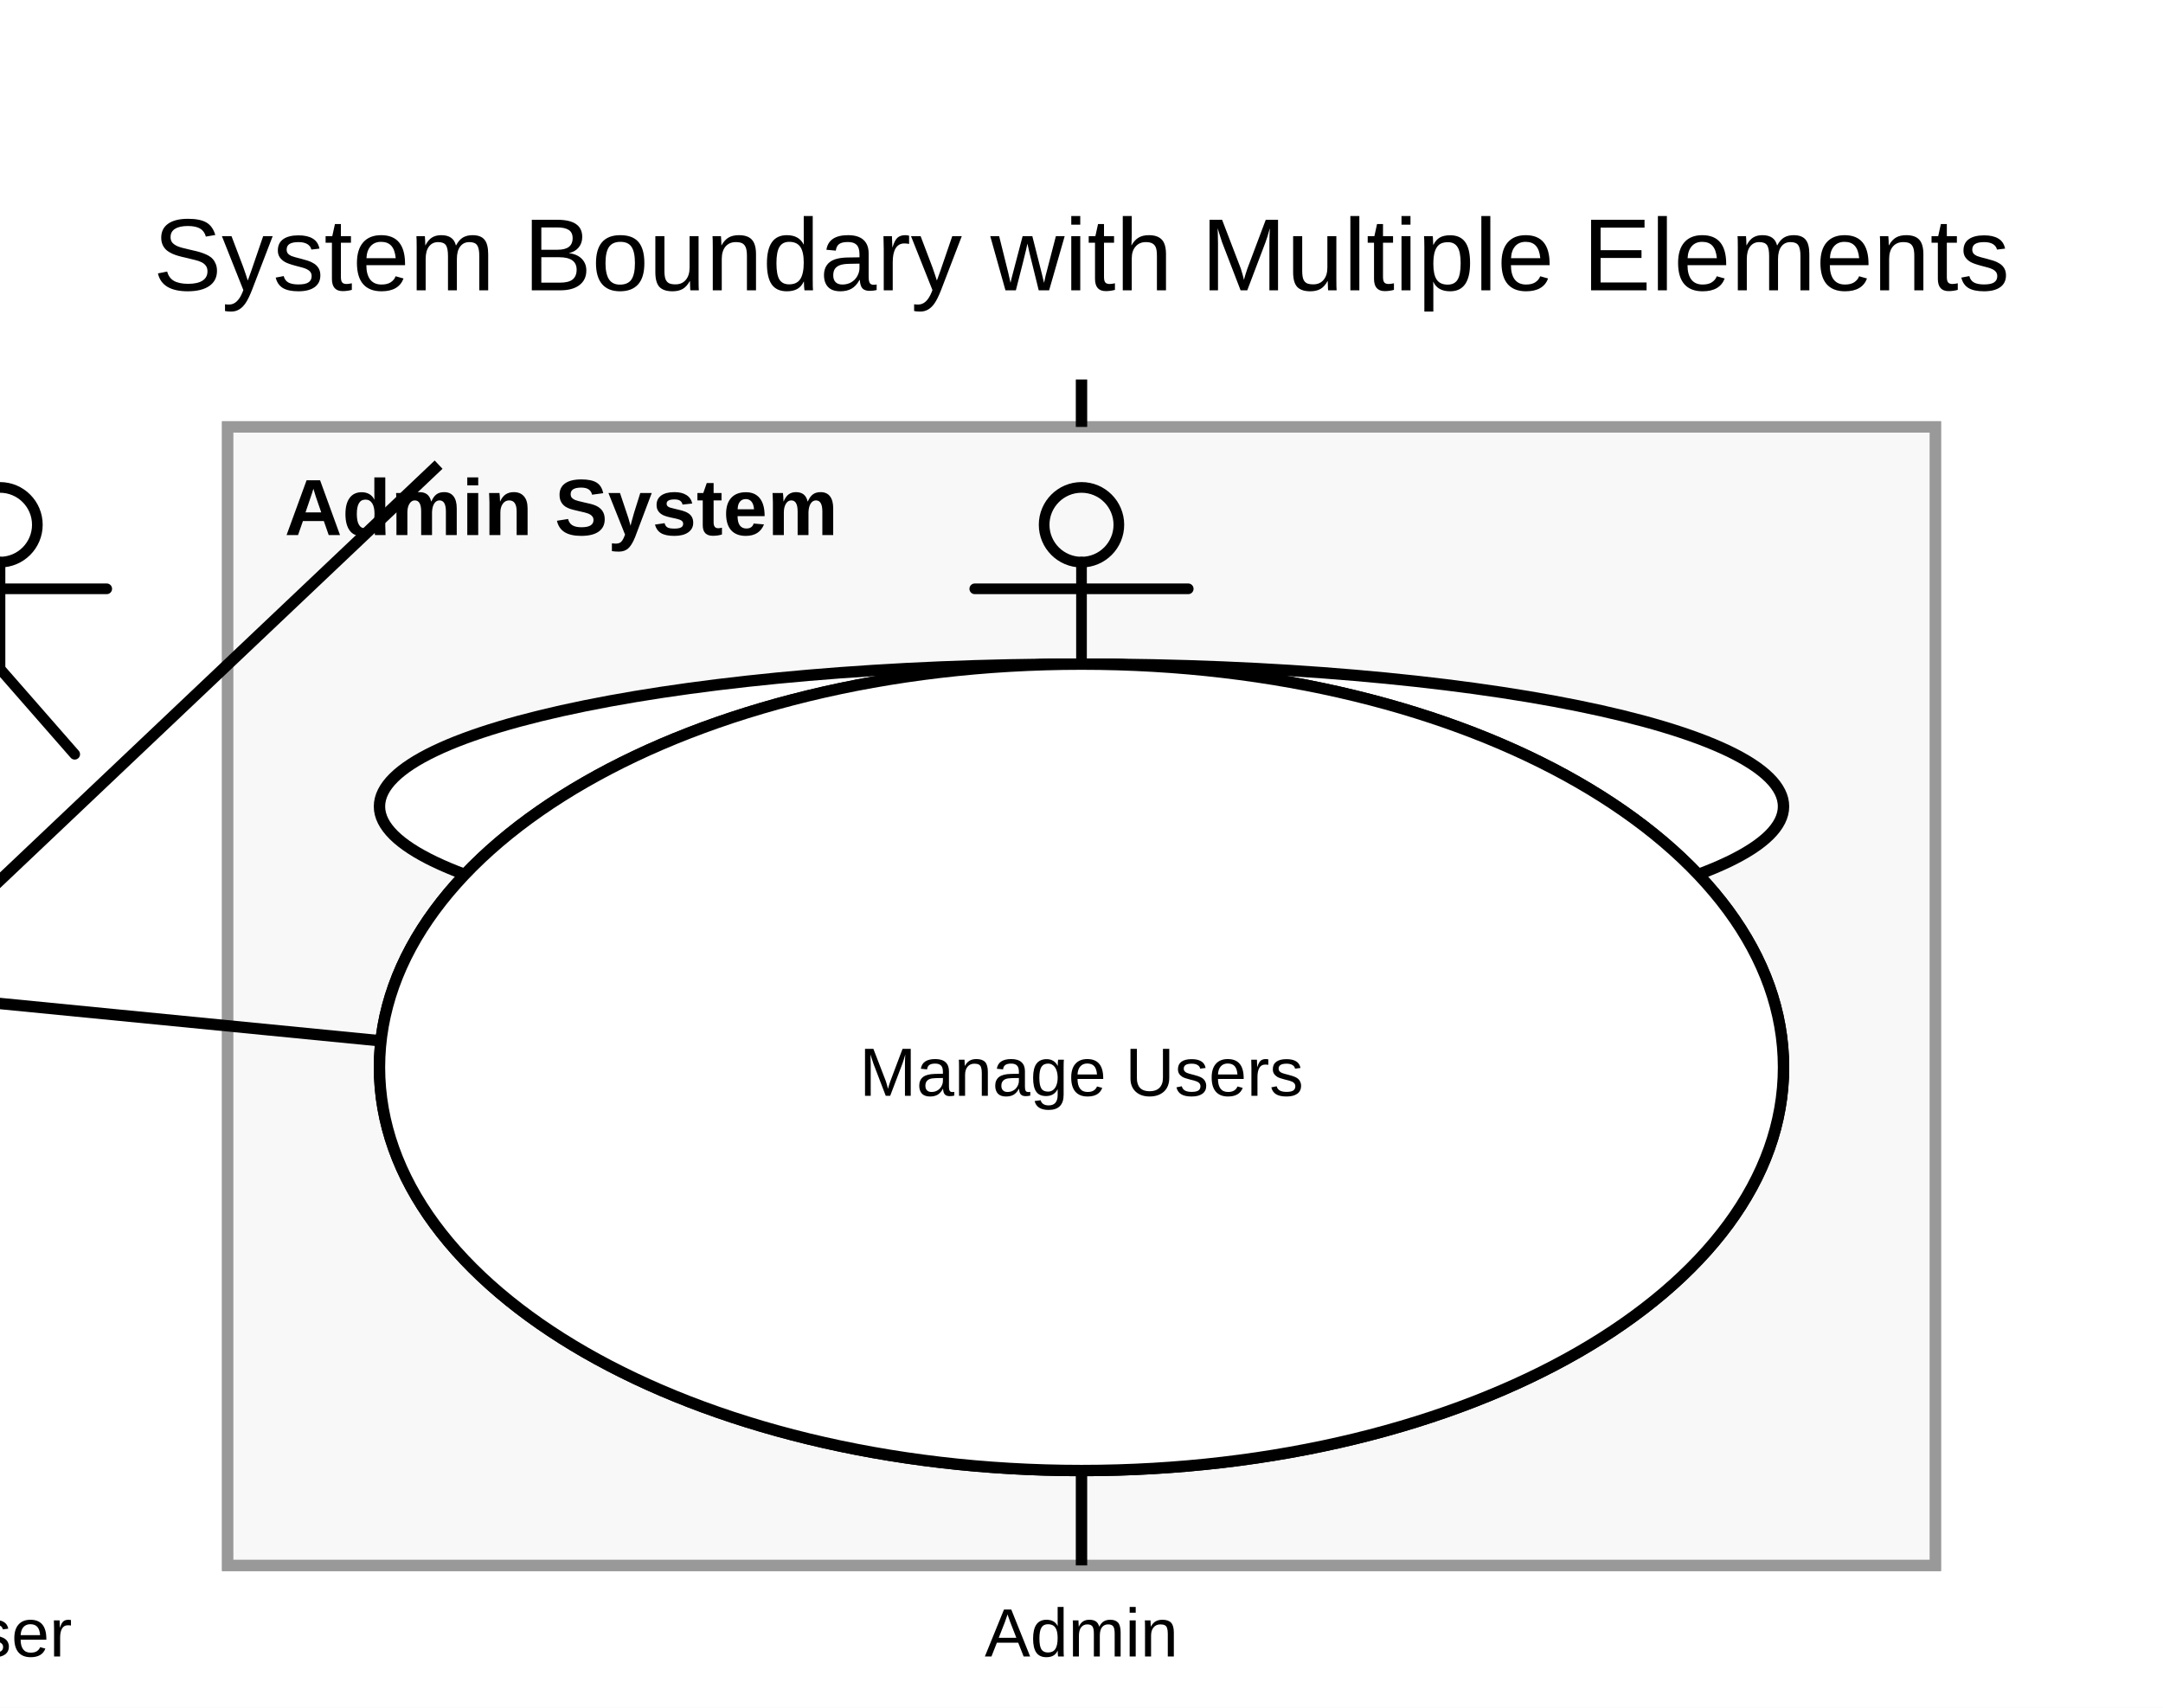
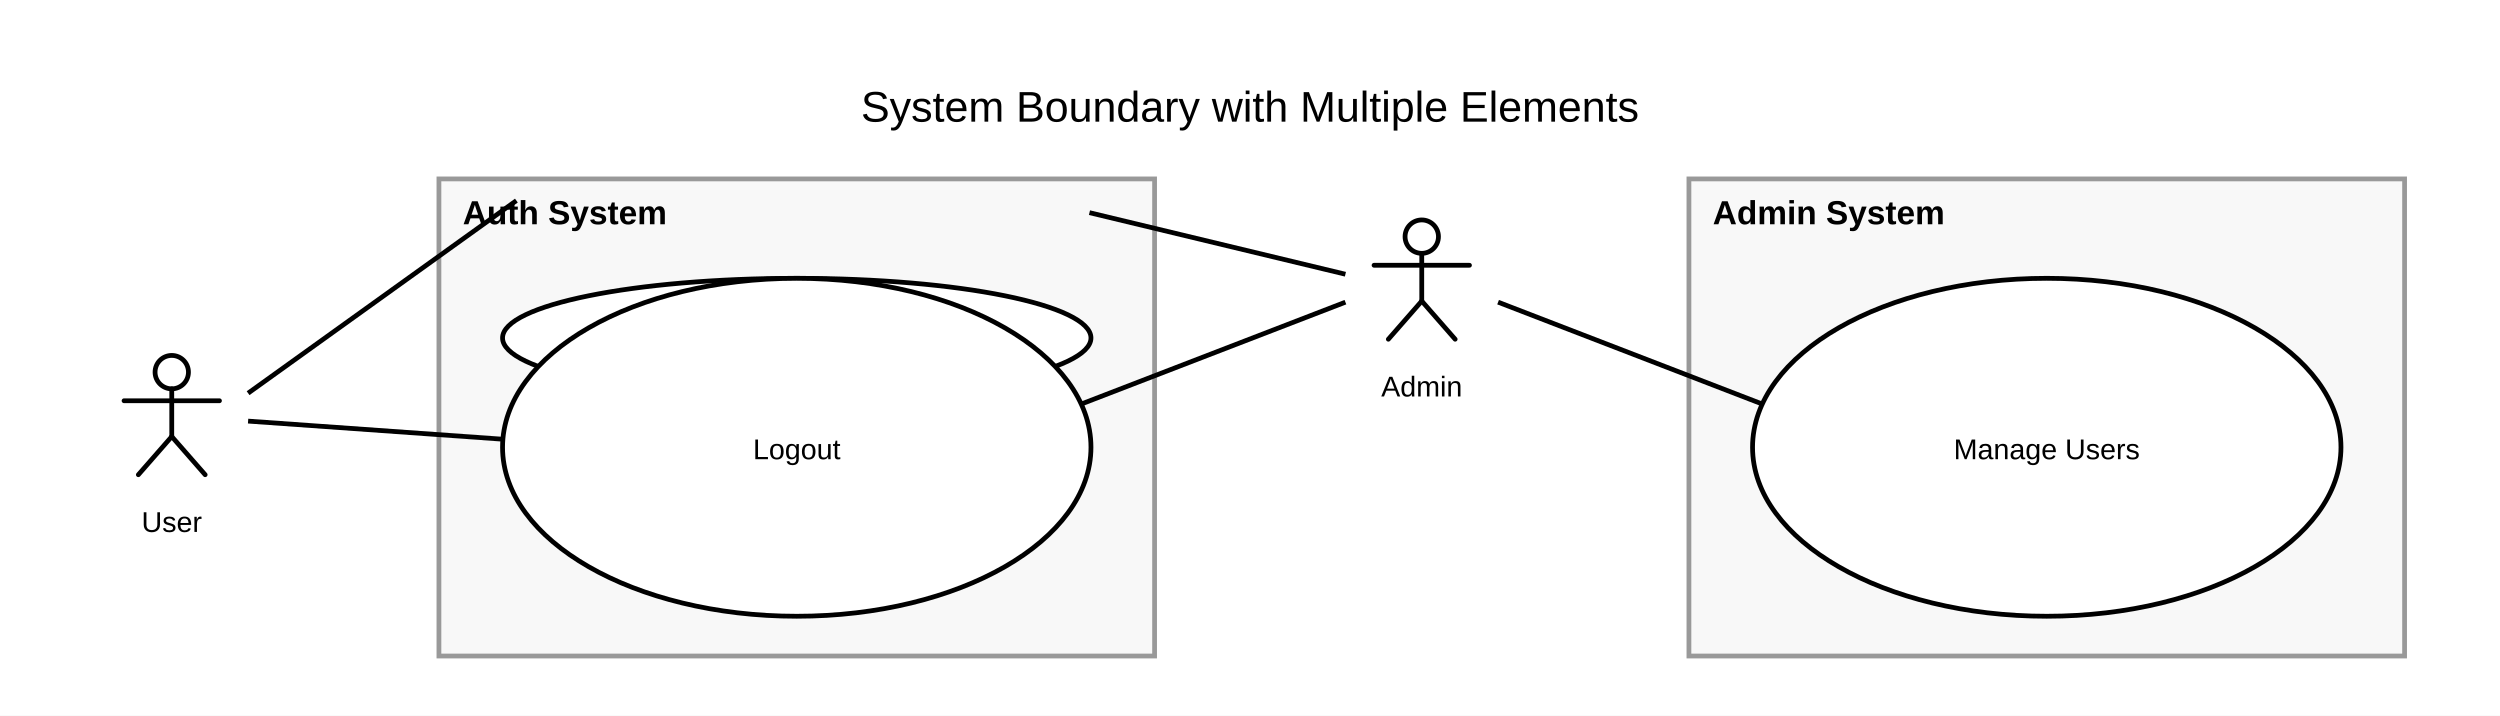
- <svg xmlns="http://www.w3.org/2000/svg" width="380" height="300" viewBox="0 0 380 300">
+ <svg xmlns="http://www.w3.org/2000/svg" width="1048" height="300" viewBox="0 0 1048 300">
  <rect width="100%" height="100%" fill="white" />
  <defs>
    <symbol id="uml-actor" viewBox="0 0 64 64">
      <g fill="none" stroke="#000" stroke-width="2" stroke-linecap="round" stroke-linejoin="round">
        <circle cx="32" cy="13" r="7" />
        <line x1="32" y1="20" x2="32" y2="40" />
        <line x1="12" y1="25" x2="52" y2="25" />
        <line x1="32" y1="40" x2="18" y2="56" />
        <line x1="32" y1="40" x2="46" y2="56" />
      </g>
    </symbol>
  </defs>
  <g id="uml:systemBoundary/6">
-     <rect x="40" y="75" width="300" height="200" fill="#f8f8f8" stroke="#999" stroke-width="2" />
-     <text x="50" y="94" font-size="14" font-family="Arial" font-weight="bold" fill="black">
+     <rect x="184" y="75" width="300" height="200" fill="#f8f8f8" stroke="#999" stroke-width="2" />
+     <text x="194" y="94" font-size="14" font-family="Arial" font-weight="bold" fill="black">
          Auth System
        </text>
  </g>
  <g id="uml:systemBoundary/7">
-     <rect x="40" y="75" width="300" height="200" fill="#f8f8f8" stroke="#999" stroke-width="2" />
-     <text x="50" y="94" font-size="14" font-family="Arial" font-weight="bold" fill="black">
+     <rect x="708" y="75" width="300" height="200" fill="#f8f8f8" stroke="#999" stroke-width="2" />
+     <text x="718" y="94" font-size="14" font-family="Arial" font-weight="bold" fill="black">
          Admin System
        </text>
  </g>
  <g id="__builtin__:diagram/0">
-     <text x="190" y="51" text-anchor="middle" font-size="18" font-family="Arial" fill="black">
-       <tspan x="190" dy="0">System Boundary with Multiple Elements</tspan>
+     <text x="524" y="51" text-anchor="middle" font-size="18" font-family="Arial" fill="black">
+       <tspan x="524" dy="0">System Boundary with Multiple Elements</tspan>
    </text>
  </g>
  <g id="uml:actor/1">
-     <svg x="-30" y="80" width="60" height="60" viewBox="0 0 64 64" fill="black">
+     <svg x="40" y="143" width="64" height="64" viewBox="0 0 64 64" fill="black">
      <use href="#uml-actor" />
    </svg>
-     <text x="0" y="291" text-anchor="middle" font-size="12" font-family="Arial" fill="black">
-       <tspan x="0" dy="0">User</tspan>
+     <text x="72" y="223" text-anchor="middle" font-size="12" font-family="Arial" fill="black">
+       <tspan x="72" dy="0">User</tspan>
    </text>
  </g>
  <g id="uml:actor/2">
-     <svg x="160" y="80" width="60" height="60" viewBox="0 0 64 64" fill="black">
+     <svg x="564" y="86.2" width="64" height="64" viewBox="0 0 64 64" fill="black">
      <use href="#uml-actor" />
    </svg>
-     <text x="190" y="291" text-anchor="middle" font-size="12" font-family="Arial" fill="black">
-       <tspan x="190" dy="0">Admin</tspan>
+     <text x="596" y="166.2" text-anchor="middle" font-size="12" font-family="Arial" fill="black">
+       <tspan x="596" dy="0">Admin</tspan>
    </text>
  </g>
-   <line x1="-40" y1="192.544" x2="77.053" y2="81.625" stroke="black" stroke-width="2" />
-   <line x1="-40" y1="172.368" x2="66.933" y2="182.85" stroke="black" stroke-width="2" />
-   <line x1="190" y1="75" x2="190" y2="66.667" stroke="black" stroke-width="2" />
-   <line x1="190" y1="275" x2="190" y2="116.667" stroke="black" stroke-width="2" />
-   <line x1="420" y1="-50577534877695820" x2="190" y2="116.667" stroke="black" stroke-width="2" />
+   <line x1="104" y1="164.822" x2="216.469" y2="84.089" stroke="black" stroke-width="2" />
+   <line x1="104" y1="176.527" x2="210.807" y2="184.124" stroke="black" stroke-width="2" />
+   <line x1="564" y1="114.959" x2="456.706" y2="89.148" stroke="black" stroke-width="2" />
+   <line x1="564" y1="126.664" x2="453.233" y2="169.387" stroke="black" stroke-width="2" />
+   <line x1="628" y1="126.664" x2="738.767" y2="169.387" stroke="black" stroke-width="2" />
  <g id="uml:usecase/3">
-     <ellipse cx="190" cy="141.667" rx="123.333" ry="25" fill="white" stroke="black" stroke-width="2" />
-     <text x="190" y="146.667" text-anchor="middle" font-size="12" font-family="Arial" fill="black">
+     <ellipse cx="334" cy="141.667" rx="123.333" ry="25" fill="white" stroke="black" stroke-width="2" />
+     <text x="334" y="146.667" text-anchor="middle" font-size="12" font-family="Arial" fill="black">
          Login
        </text>
  </g>
  <g id="uml:usecase/4">
-     <ellipse cx="190" cy="187.5" rx="123.333" ry="70.833" fill="white" stroke="black" stroke-width="2" />
-     <text x="190" y="192.5" text-anchor="middle" font-size="12" font-family="Arial" fill="black">
+     <ellipse cx="334" cy="187.5" rx="123.333" ry="70.833" fill="white" stroke="black" stroke-width="2" />
+     <text x="334" y="192.5" text-anchor="middle" font-size="12" font-family="Arial" fill="black">
          Logout
        </text>
  </g>
  <g id="uml:usecase/5">
-     <ellipse cx="190" cy="187.5" rx="123.333" ry="70.833" fill="white" stroke="black" stroke-width="2" />
-     <text x="190" y="192.5" text-anchor="middle" font-size="12" font-family="Arial" fill="black">
+     <ellipse cx="858" cy="187.5" rx="123.333" ry="70.833" fill="white" stroke="black" stroke-width="2" />
+     <text x="858" y="192.5" text-anchor="middle" font-size="12" font-family="Arial" fill="black">
          Manage Users
        </text>
  </g>
</svg>
